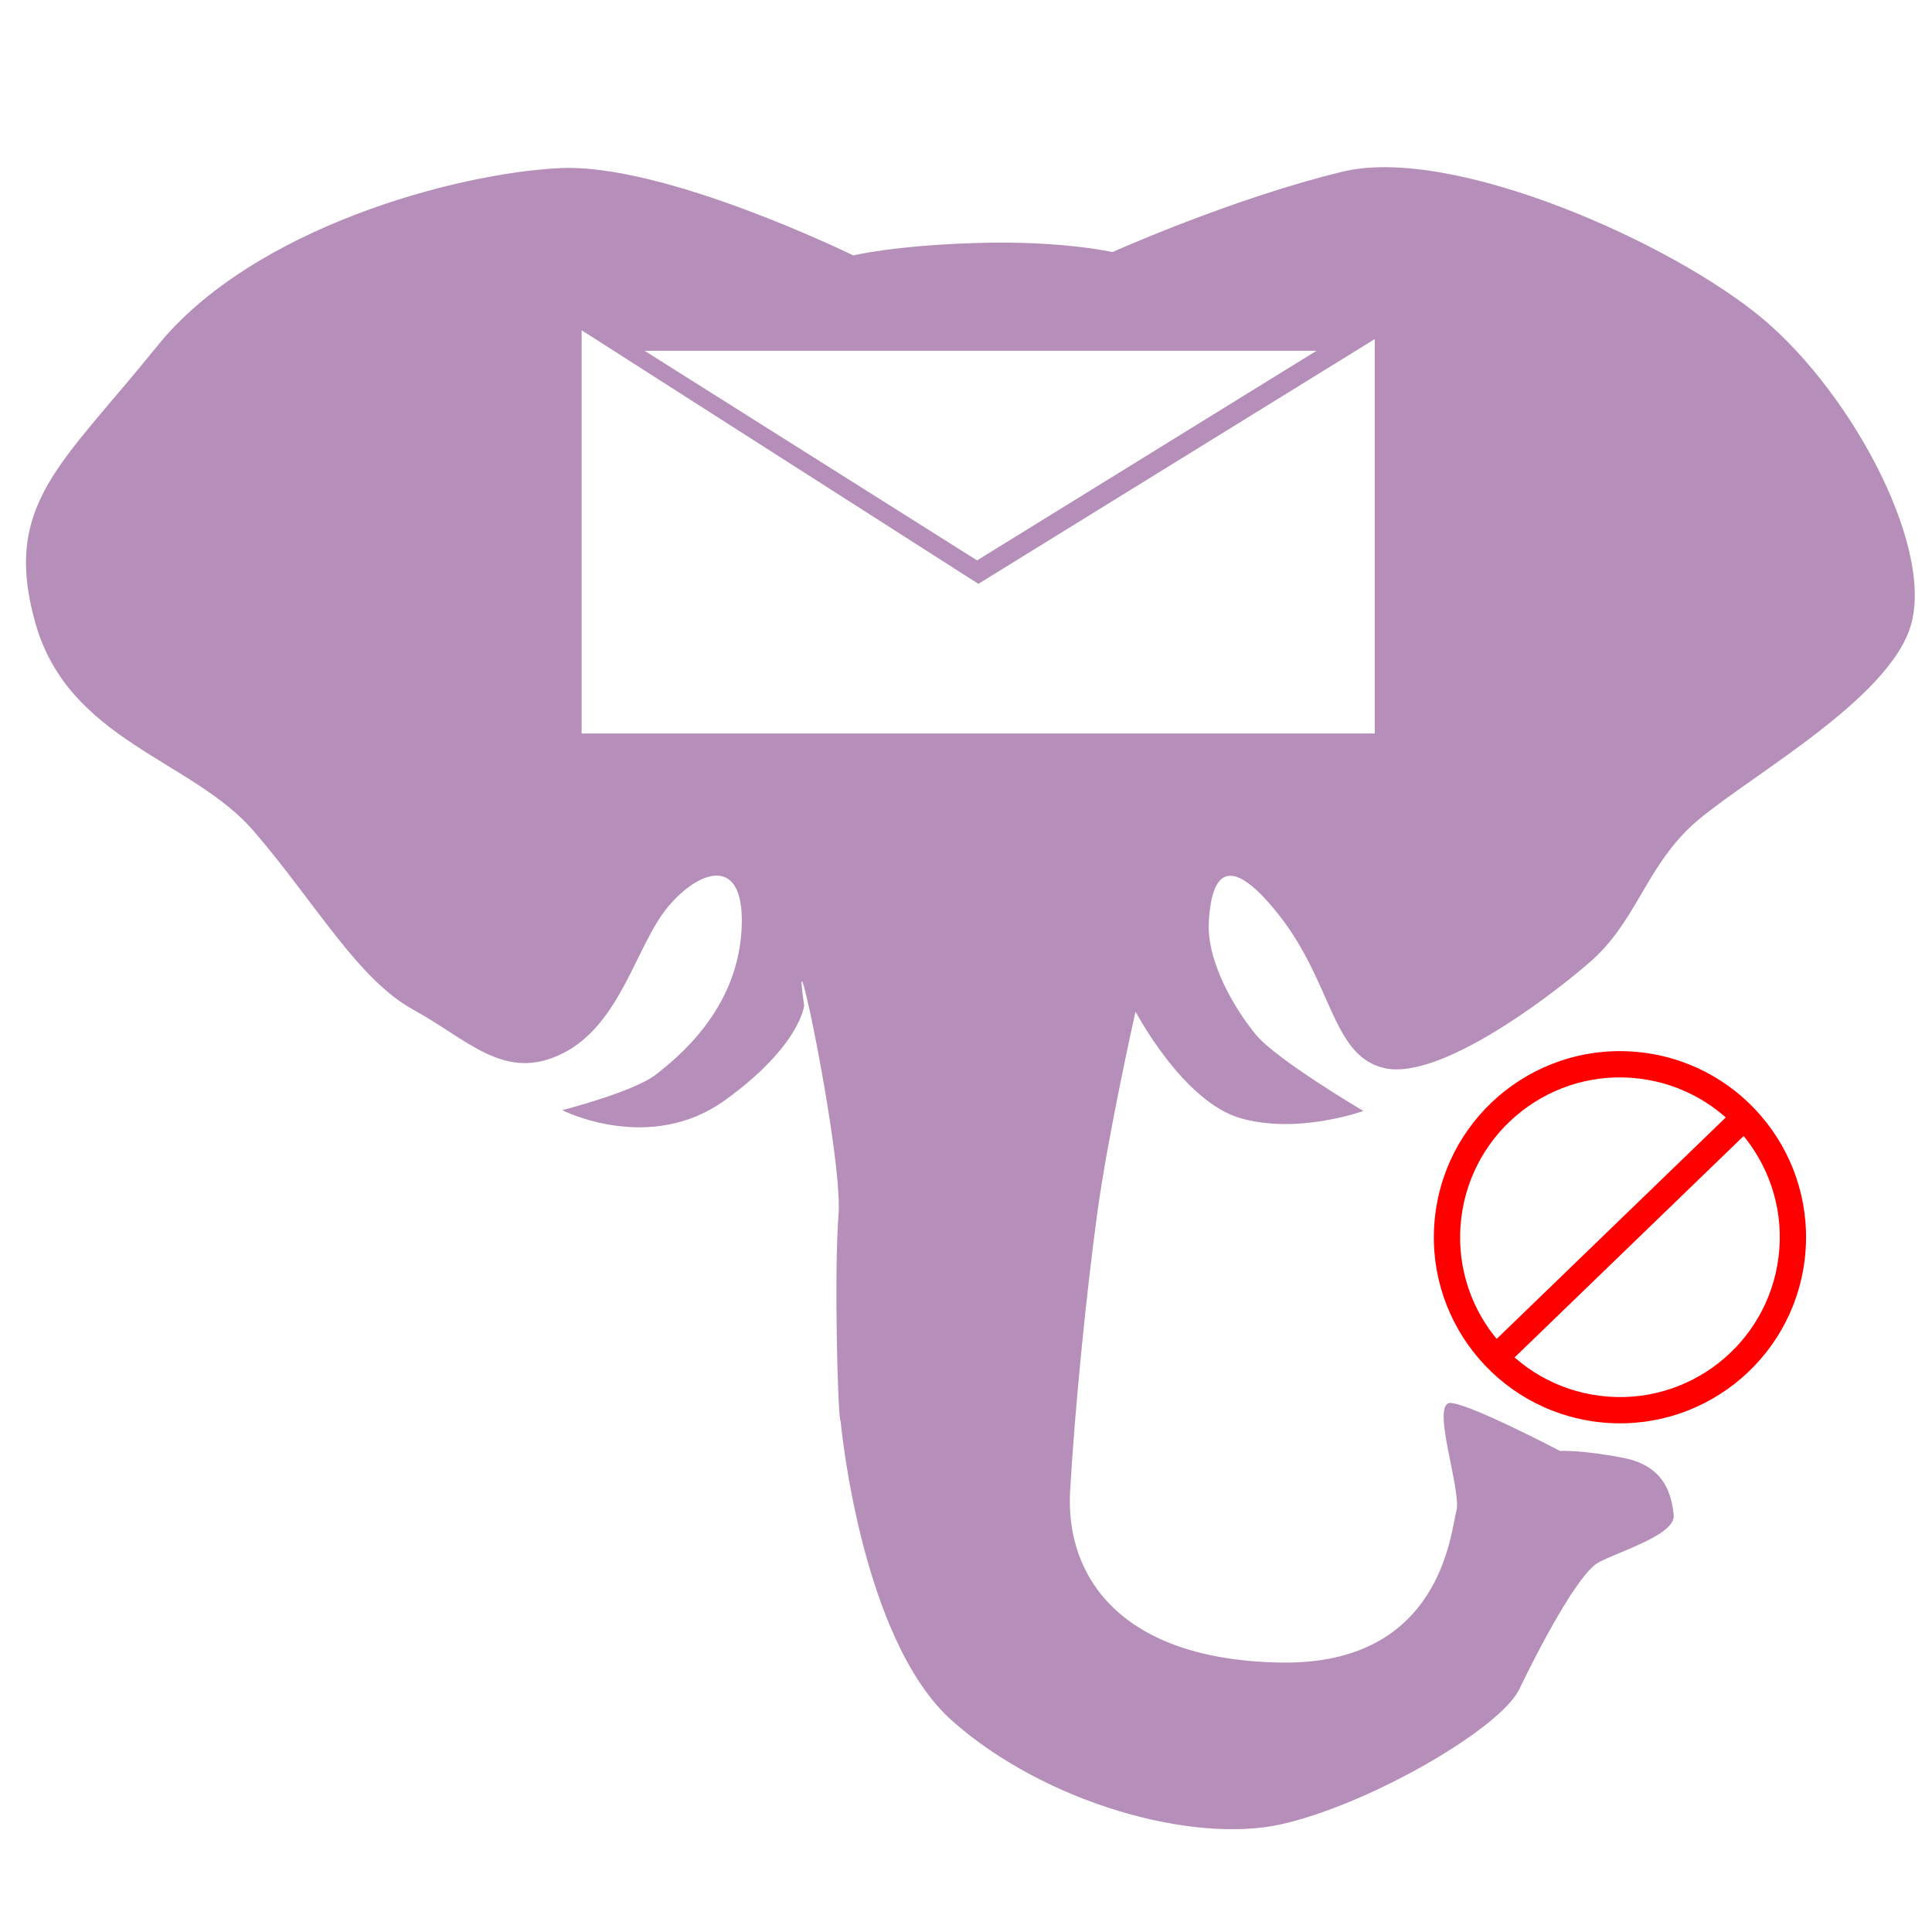
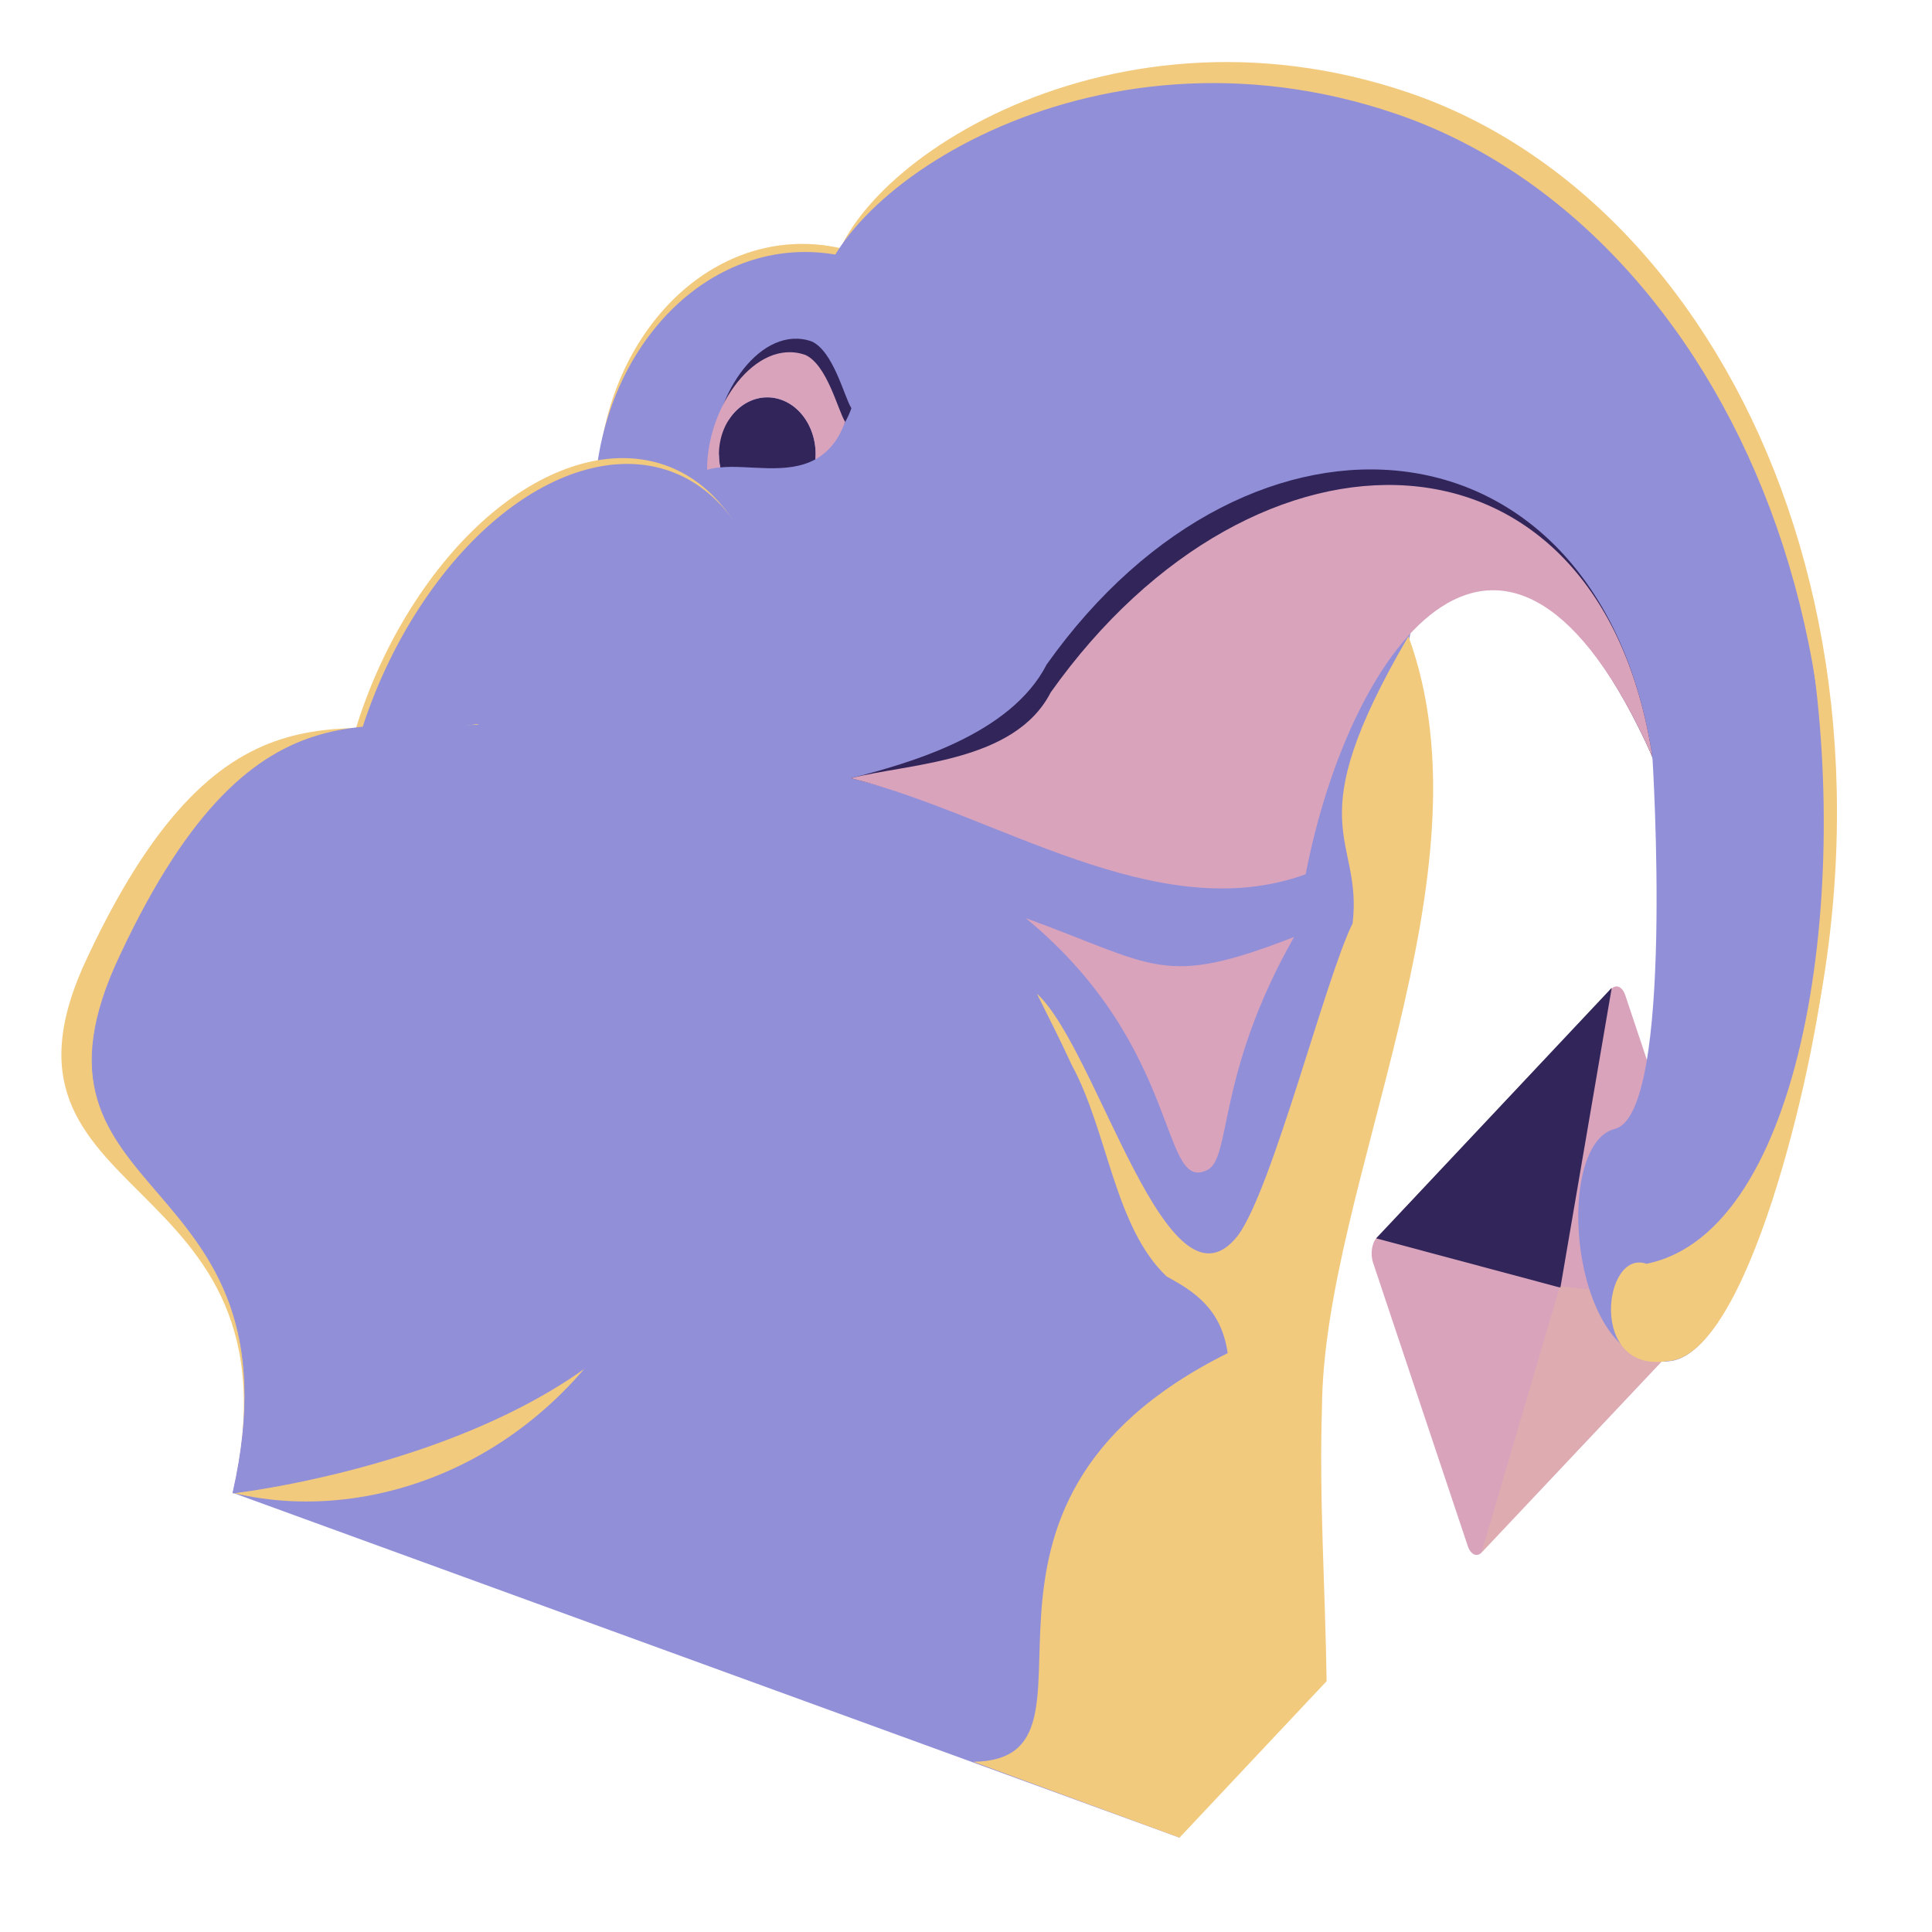
- <svg xmlns="http://www.w3.org/2000/svg" xmlns:ns1="https://boxy-svg.com" viewBox="0 0 150 150">
-   <path style="fill: rgb(182, 142, 186);" d="M 65.26 110.291 C 65.26 110.291 66.787 127.29 73.952 133.628 C 81.118 139.967 92.607 143.211 99.547 141.621 C 106.488 140.029 116.517 134.167 117.961 131.147 C 119.405 128.128 122.507 122.18 124.102 121.312 C 125.697 120.445 130.114 119.164 129.947 117.616 C 129.779 116.069 129.275 113.812 126.015 113.184 C 122.754 112.555 121.115 112.651 121.115 112.651 C 121.115 112.651 114.335 109.088 112.665 108.926 C 110.994 108.766 113.515 115.758 113.071 117.322 C 112.629 118.885 111.949 129.268 99.48 129.081 C 87.009 128.895 82.694 122.414 83.084 115.737 C 83.474 109.061 84.349 100.402 85.186 94.235 C 86.022 88.069 88.161 78.536 88.161 78.536 C 88.161 78.536 91.821 85.518 96.302 86.812 C 100.785 88.106 105.851 86.253 105.851 86.253 C 105.851 86.253 99.133 82.3 97.502 80.325 C 95.873 78.35 93.678 74.681 93.853 71.554 C 94.026 68.428 95.042 65.672 99.274 71.012 C 103.504 76.353 103.387 82.049 107.541 82.939 C 111.694 83.83 119.9 77.767 123.416 74.718 C 126.934 71.667 127.65 67.756 131.051 64.382 C 134.453 61.009 146.013 54.951 148.223 48.964 C 150.433 42.978 143.947 30.72 136.905 24.785 C 129.864 18.849 112.782 11.256 104.23 13.329 C 95.677 15.401 86.373 19.571 86.373 19.571 C 86.373 19.571 82.445 18.671 75.919 18.863 C 69.393 19.053 66.249 19.832 66.249 19.832 C 66.249 19.832 51.632 12.655 43.468 13.052 C 35.302 13.45 19.556 17.737 12.184 26.895 C 4.811 36.052 0.161 39.124 2.734 48.331 C 5.307 57.54 14.915 58.96 19.705 64.532 C 24.497 70.104 27.776 76.028 32.085 78.391 C 36.396 80.753 39.19 84.043 43.697 81.781 C 48.204 79.518 49.37 73.425 51.84 70.434 C 54.311 67.445 57.979 66.26 57.563 72.361 C 57.145 78.462 52.643 82.086 50.921 83.431 C 49.198 84.774 43.651 86.192 43.651 86.192 C 43.651 86.192 50.416 89.652 56.282 85.423 C 62.149 81.192 62.435 78.065 62.435 78.065 C 61.29 70.103 65.461 89.679 65.102 94.307 C 64.743 98.933 65.062 110.409 65.26 110.291 Z" />
-   <polygon style="fill: rgb(255, 255, 255);" points="45.159 25.642 45.159 56.948 106.735 56.948 106.735 26.327 75.961 45.33" />
-   <polygon style="fill: rgb(255, 255, 255);" points="50.048 27.237 102.21 27.237 75.86 43.508" />
-   <path d="M 791.41 396.141 m -14.448 0 a 14.448 14.448 0 1 0 28.896 0 a 14.448 14.448 0 1 0 -28.896 0 Z M 791.41 396.141 m -12.409 0 a 12.409 12.409 0 0 1 24.818 0 a 12.409 12.409 0 0 1 -24.818 0 Z" style="fill: rgb(255, 0, 0);" transform="matrix(-0.122152, 0.992511, -0.992511, -0.122152, 615.619, -641.0353)" ns1:shape="ring 791.41 396.141 12.409 12.409 14.448 14.448 1@741babba" />
-   <line style="fill: none; stroke: rgb(255, 0, 0); stroke-width: 2px;" x1="116.344" y1="105.207" x2="135.423" y2="86.762" />
+ <svg xmlns="http://www.w3.org/2000/svg" version="1.1" id="svg10" viewBox="0 0 250 250">
+   <g id="g3155" transform="matrix(0.503375, 0, 0, 0.693895, -330.8487, -222.5954)">
+     <g transform="matrix(0.3245748,-0.249698,0.1935,0.4199444,482.6037,661.6649)" id="g3114">
+       <path style="opacity:1;fill:#d9a3bc;fill-opacity:1;fill-rule:evenodd;stroke:none;stroke-width:0.842;stroke-linecap:butt;stroke-linejoin:round;stroke-miterlimit:4;stroke-dasharray:none;stroke-dashoffset:0;stroke-opacity:1;paint-order:fill markers stroke" d="m 1317.551,521.405 h 185.901 c 3.838,0 6.928,3.09 6.928,6.928 v 125.797 c 0,3.838 -3.09,6.928 -6.928,6.928 h -185.901 c -3.838,0 -6.928,-3.09 -6.928,-6.928 V 528.333 c 0,-3.838 3.09,-6.928 6.928,-6.928 z" id="rect3075" />
+       <path style="fill:#312559;fill-opacity:1;stroke:#312559;stroke-width:1px;stroke-linecap:butt;stroke-linejoin:miter;stroke-opacity:1" d="m 1318.598,521.897 184.033,-0.242 -87.356,79.3 z" id="path3077" />
+       <path style="opacity:0.193;fill:#f2ca7e;fill-opacity:1;stroke:none;stroke-width:1px;stroke-linecap:butt;stroke-linejoin:miter;stroke-opacity:1" d="m 1317.252,661.058 98.023,-60.104 87.858,59.927 z" id="path3079" />
+     </g>
+     <path id="rect6638" d="m 897.037,378.832 130.773,29.809 -67.329,254.836 -243.34,-64.292 z" style="opacity:1;fill:#928fd9;fill-opacity:1;stroke:none;stroke-width:0.198;stroke-linecap:square;stroke-linejoin:bevel;stroke-miterlimit:4;stroke-dasharray:none;stroke-opacity:1" />
+     <path id="path6909" d="m 1113.042,540.639 c -6.707,13.951 -11.452,-130.403 -93.541,-130.403 -82.089,0 -148.636,-16.149 -148.636,-36.069 0,-19.92 68.952,-55.794 148.636,-36.069 84.864,21.007 138.867,108.256 93.541,202.541 z" style="opacity:1;fill:#f2ca7e;fill-opacity:1;stroke:none;stroke-width:0.218;stroke-linecap:square;stroke-linejoin:bevel;stroke-miterlimit:4;stroke-dasharray:none;stroke-opacity:1;paint-order:fill markers stroke" />
+     <path id="path3770" d="m 849.933,457.953 c 14.206,-21.775 32.287,-6.995 29.473,-18.792" style="opacity:1;fill:none;stroke:#312559;stroke-width:1.222px;stroke-linecap:butt;stroke-linejoin:miter;stroke-opacity:1" />
+     <ellipse ry="46.283" rx="52.609" cy="412.558" cx="863.513" id="path6650-6" style="opacity:1;fill:#f2ca7e;fill-opacity:1;stroke:none;stroke-width:0.333;stroke-linecap:square;stroke-linejoin:bevel;stroke-miterlimit:4;stroke-dasharray:none;stroke-opacity:1" />
+     <path id="path6650" d="m 918.425,415.466 a 54.202,47.684 0 0 1 -54.202,47.684 54.202,47.684 0 0 1 -54.202,-47.684 54.202,47.684 0 0 1 54.202,-47.684 54.202,47.684 0 0 1 54.202,47.684 z" style="opacity:1;fill:#928fd9;fill-opacity:1;stroke:none;stroke-width:0.343;stroke-linecap:square;stroke-linejoin:bevel;stroke-miterlimit:4;stroke-dasharray:none;stroke-opacity:1" />
+     <g transform="matrix(1.332249,0,0,1.332249,-280.4337,-134.5951)" id="g3127">
+       <path style="fill:#312559;fill-opacity:1;stroke:none;stroke-width:1px;stroke-linecap:butt;stroke-linejoin:miter;stroke-opacity:1" d="m 841.5,405.69 c 0.775,-0.196 1.656,-0.277 2.553,-0.342 -0.051,-0.165 -0.095,-0.332 -0.133,-0.5 -0.052,-0.261 -0.09,-0.525 -0.111,-0.789 -0.016,-0.187 -0.023,-0.375 -0.023,-0.562 -5.9e-4,-0.265 0.014,-0.531 0.045,-0.795 0.032,-0.264 0.079,-0.526 0.141,-0.785 0.062,-0.26 0.139,-0.518 0.23,-0.771 0.092,-0.253 0.199,-0.502 0.32,-0.746 0.121,-0.245 0.256,-0.484 0.404,-0.717 0.149,-0.233 0.312,-0.459 0.488,-0.678 0.175,-0.219 0.363,-0.43 0.562,-0.633 0.201,-0.203 0.413,-0.397 0.637,-0.582 0.223,-0.185 0.456,-0.36 0.699,-0.525 0.244,-0.164 0.498,-0.318 0.76,-0.461 0.262,-0.144 0.531,-0.276 0.809,-0.396 0.277,-0.12 0.56,-0.228 0.85,-0.324 0.29,-0.097 0.585,-0.181 0.885,-0.252 0.3,-0.071 0.604,-0.129 0.91,-0.174 0.307,-0.045 0.616,-0.077 0.926,-0.096 0.22,-0.013 0.44,-0.02 0.66,-0.019 0.31,-1.7e-4 0.621,0.013 0.93,0.039 0.309,0.027 0.617,0.066 0.922,0.119 0.305,0.053 0.607,0.119 0.904,0.197 0.297,0.078 0.589,0.169 0.875,0.271 0.287,0.103 0.567,0.219 0.84,0.346 0.273,0.127 0.538,0.266 0.795,0.416 0.257,0.15 0.504,0.311 0.742,0.482 0.238,0.171 0.465,0.351 0.682,0.541 0.217,0.19 0.422,0.39 0.615,0.598 0.194,0.208 0.375,0.423 0.543,0.646 0.168,0.223 0.322,0.453 0.463,0.689 0.141,0.237 0.268,0.479 0.381,0.727 0.113,0.247 0.211,0.499 0.295,0.754 0.083,0.255 0.151,0.514 0.203,0.775 0.053,0.262 0.091,0.526 0.113,0.791 0.016,0.187 0.023,0.375 0.023,0.562 -0.002,0.241 -0.016,0.481 -0.043,0.721 2.346,-0.939 4.372,-2.509 5.73,-5.254 -1.383,-1.588 -3.448,-7.956 -7.655,-9.352 -9.599,-2.455 -19.051,7.261 -18.97,16.079 z" id="path3772-8" />
+       <path style="fill:#312559;fill-opacity:1;stroke:none;stroke-width:1px;stroke-linecap:butt;stroke-linejoin:miter;stroke-opacity:1" d="m 861.18,406.111 a 9.326,7.955 0 0 0 0.043,-0.721 9.326,7.955 0 0 0 -0.023,-0.562 9.326,7.955 0 0 0 -0.113,-0.791 9.326,7.955 0 0 0 -0.203,-0.775 9.326,7.955 0 0 0 -0.295,-0.754 9.326,7.955 0 0 0 -0.381,-0.727 9.326,7.955 0 0 0 -0.463,-0.689 9.326,7.955 0 0 0 -0.543,-0.646 9.326,7.955 0 0 0 -0.615,-0.598 9.326,7.955 0 0 0 -0.682,-0.541 9.326,7.955 0 0 0 -0.742,-0.482 9.326,7.955 0 0 0 -0.795,-0.416 9.326,7.955 0 0 0 -0.84,-0.346 9.326,7.955 0 0 0 -0.875,-0.271 9.326,7.955 0 0 0 -0.904,-0.197 9.326,7.955 0 0 0 -0.922,-0.119 9.326,7.955 0 0 0 -0.93,-0.039 9.326,7.955 0 0 0 -0.66,0.019 9.326,7.955 0 0 0 -0.926,0.096 9.326,7.955 0 0 0 -0.91,0.174 9.326,7.955 0 0 0 -0.885,0.252 9.326,7.955 0 0 0 -0.85,0.324 9.326,7.955 0 0 0 -0.809,0.396 9.326,7.955 0 0 0 -0.76,0.461 9.326,7.955 0 0 0 -0.699,0.525 9.326,7.955 0 0 0 -0.637,0.582 9.326,7.955 0 0 0 -0.562,0.633 9.326,7.955 0 0 0 -0.488,0.678 9.326,7.955 0 0 0 -0.404,0.717 9.326,7.955 0 0 0 -0.32,0.746 9.326,7.955 0 0 0 -0.23,0.771 9.326,7.955 0 0 0 -0.141,0.785 9.326,7.955 0 0 0 -0.045,0.795 9.326,7.955 0 0 0 0.023,0.562 9.326,7.955 0 0 0 0.111,0.789 9.326,7.955 0 0 0 0.133,0.5 c 5.47,-0.398 12.828,1.076 18.342,-1.131 z" id="path7086" />
+       <path style="fill:#d9a3bc;fill-opacity:1;stroke:none;stroke-width:1px;stroke-linecap:butt;stroke-linejoin:miter;stroke-opacity:1" d="m 840.285,407.584 c 0.775,-0.196 1.656,-0.277 2.553,-0.342 -0.051,-0.165 -0.095,-0.332 -0.133,-0.5 -0.052,-0.261 -0.09,-0.525 -0.111,-0.789 -0.016,-0.187 -0.023,-0.375 -0.023,-0.562 -5.9e-4,-0.265 0.014,-0.531 0.045,-0.795 0.032,-0.264 0.079,-0.526 0.141,-0.785 0.062,-0.26 0.139,-0.518 0.23,-0.771 0.092,-0.253 0.199,-0.502 0.32,-0.746 0.121,-0.245 0.256,-0.484 0.404,-0.717 0.149,-0.233 0.312,-0.459 0.488,-0.678 0.175,-0.219 0.363,-0.43 0.562,-0.633 0.201,-0.203 0.413,-0.397 0.637,-0.582 0.223,-0.185 0.456,-0.36 0.699,-0.525 0.244,-0.164 0.498,-0.318 0.76,-0.461 0.262,-0.144 0.531,-0.276 0.809,-0.396 0.277,-0.12 0.56,-0.228 0.85,-0.324 0.29,-0.097 0.585,-0.181 0.885,-0.252 0.3,-0.071 0.604,-0.129 0.91,-0.174 0.307,-0.045 0.616,-0.077 0.926,-0.096 0.22,-0.013 0.44,-0.02 0.66,-0.019 0.31,-1.7e-4 0.621,0.013 0.93,0.039 0.309,0.027 0.617,0.066 0.922,0.119 0.305,0.053 0.607,0.119 0.904,0.197 0.297,0.078 0.589,0.169 0.875,0.271 0.287,0.103 0.567,0.219 0.84,0.346 0.273,0.127 0.538,0.266 0.795,0.416 0.257,0.15 0.504,0.311 0.742,0.482 0.238,0.171 0.465,0.351 0.682,0.541 0.217,0.19 0.422,0.39 0.615,0.598 0.194,0.208 0.375,0.423 0.543,0.646 0.168,0.223 0.322,0.453 0.463,0.689 0.141,0.237 0.268,0.479 0.381,0.727 0.113,0.247 0.211,0.499 0.295,0.754 0.083,0.255 0.151,0.514 0.203,0.775 0.053,0.262 0.091,0.526 0.113,0.791 0.016,0.187 0.023,0.375 0.023,0.562 -0.002,0.241 -0.016,0.481 -0.043,0.721 2.346,-0.939 4.372,-2.509 5.73,-5.254 -1.383,-1.588 -3.448,-7.956 -7.655,-9.352 -9.599,-2.455 -19.051,7.261 -18.97,16.079 z" id="path3772" />
+     </g>
+     <path id="path3774" d="m 920.943,492.006 c 40.391,24.108 34.433,51.393 46.691,46.963 6.255,-2.26 2.273,-17.891 22.288,-43.447 -33.817,9.556 -35.302,5.372 -68.98,-3.516 z" style="fill:#d9a3bc;fill-opacity:1;stroke:none;stroke-width:1px;stroke-linecap:butt;stroke-linejoin:miter;stroke-opacity:1" />
+     <ellipse transform="rotate(-46.9811)" ry="46.738" rx="65.181" cy="900.677" cx="206.408" id="path6653-7" style="opacity:1;fill:#f2ca7e;fill-opacity:1;stroke:none;stroke-width:0.252;stroke-linecap:square;stroke-linejoin:bevel;stroke-miterlimit:4;stroke-dasharray:none;stroke-opacity:1" />
+     <ellipse transform="rotate(-46.9811)" ry="46.738" rx="65.181" cy="902.252" cx="206.396" id="path6653" style="opacity:1;fill:#928fd9;fill-opacity:1;stroke:none;stroke-width:0.252;stroke-linecap:square;stroke-linejoin:bevel;stroke-miterlimit:4;stroke-dasharray:none;stroke-opacity:1" />
+     <path id="path6661" d="m 923.805,506.093 c 15.584,10.261 33.59,61.985 51.721,45.066 8.919,-8.82 22.567,-48.188 29.444,-58.177 2.667,-16.48 -14.682,-17.536 14.346,-53.533 22.424,44.357 -21.696,102.23 -22.219,143.64 -0.77,17.083 0.86,34.142 1.188,51.213 l -37.804,29.175 -53.023,-14.142 c 39.23,-0.413 -14.519,-47.348 65.4,-76.206 -1.634,-8.255 -8.621,-11.511 -15.709,-14.31 -13.43,-9.266 -15.066,-26.995 -24.368,-39.409 -2.874,-4.517 -5.929,-8.916 -8.976,-13.318 z" style="fill:#f2ca7e;fill-opacity:1;stroke:none;stroke-width:1px;stroke-linecap:butt;stroke-linejoin:miter;stroke-opacity:1" />
+     <path id="rect6859-9" d="m 679.857,499.118 c 35.704,-55.089 67.318,-39.292 100.075,-43.309 46.08,20.208 44.27,52.31 47.428,95.677 -21.292,40.137 -71.904,54.466 -110.219,47.699 19.344,-61.881 -68.609,-52.592 -37.284,-100.067 z" style="opacity:1;fill:#f2ca7e;fill-opacity:1;stroke:none;stroke-width:0.198;stroke-linecap:square;stroke-linejoin:bevel;stroke-miterlimit:4;stroke-dasharray:none;stroke-opacity:1" />
+     <path id="rect6859-9-7" d="m 688.344,498.698 c 35.704,-55.089 67.318,-39.292 100.075,-43.309 46.08,20.208 44.27,52.31 47.428,95.677 -21.292,40.137 -118.706,48.119 -118.706,48.119 19.344,-61.881 -60.123,-53.012 -28.797,-100.487 z" style="opacity:1;fill:#928fd9;fill-opacity:1;stroke:#928fd9;stroke-width:0.198;stroke-linecap:square;stroke-linejoin:bevel;stroke-miterlimit:4;stroke-dasharray:none;stroke-opacity:1" />
+     <path id="path6909-8" d="m 1110.8,544.283 c -6.707,13.951 -12.573,-130.123 -94.662,-130.123 -82.089,0 -148.636,-16.149 -148.636,-36.069 10e-6,-19.92 68.952,-55.794 148.636,-36.069 84.864,21.007 139.988,107.976 94.662,202.261 z" style="opacity:1;fill:#928fd9;fill-opacity:1;stroke:none;stroke-width:0.218;stroke-linecap:square;stroke-linejoin:bevel;stroke-miterlimit:4;stroke-dasharray:none;stroke-opacity:1" />
+     <path id="path6931" d="m 1114.59,535.969 c -4.157,15.969 -15.341,37.353 -27.786,38.628 -25.738,2.737 -30.738,-40.324 -14.43,-43.287 15.486,-2.814 9.661,-69.386 9.661,-69.386 11.658,0.226 36.714,58.065 32.554,74.045 z" style="opacity:1;fill:#928fd9;fill-opacity:1;stroke:none;stroke-width:0.253;stroke-linecap:square;stroke-linejoin:bevel;stroke-miterlimit:4;stroke-dasharray:none;stroke-opacity:1" />
+     <path id="path3763-1" d="m 875.975,465.918 c 14.942,-2.787 41.071,-8.085 50.334,-21.198 52.806,-53.988 142.003,-47.612 155.726,17.203 -37.274,-60.327 -78.557,-26.793 -90.189,16.714 m 0,0 c -38.216,10.062 -78.759,-6.164 -115.871,-12.719" style="fill:#312559;fill-opacity:1;stroke:none;stroke-width:1px;stroke-linecap:butt;stroke-linejoin:miter;stroke-opacity:1" />
+     <path id="path3763" d="m 875.975,465.918 c 14.942,-2.787 42.12,-2.894 51.383,-16.007 52.806,-53.988 140.954,-52.803 154.677,12.012 -37.274,-60.327 -77.508,-21.602 -89.14,21.905 m 0,0 c -38.216,10.062 -79.808,-11.355 -116.92,-17.91" style="fill:#d9a3bc;fill-opacity:1;stroke:none;stroke-width:1px;stroke-linecap:butt;stroke-linejoin:miter;stroke-opacity:1" />
+     <path id="path6931-1" d="m 1126.089,501.926 c -2.587,17.964 -19.514,72.197 -40.249,72.693 -20.303,2.299 -16.452,-21.003 -5.325,-18.156 40.389,-5.896 53.355,-69.729 41.187,-119.414 9.996,1.287 6.149,52.644 4.387,64.878 z" style="opacity:1;fill:#f2ca7e;fill-opacity:1;stroke:none;stroke-width:0.202;stroke-linecap:square;stroke-linejoin:bevel;stroke-miterlimit:4;stroke-dasharray:none;stroke-opacity:1" />
+   </g>
</svg>
